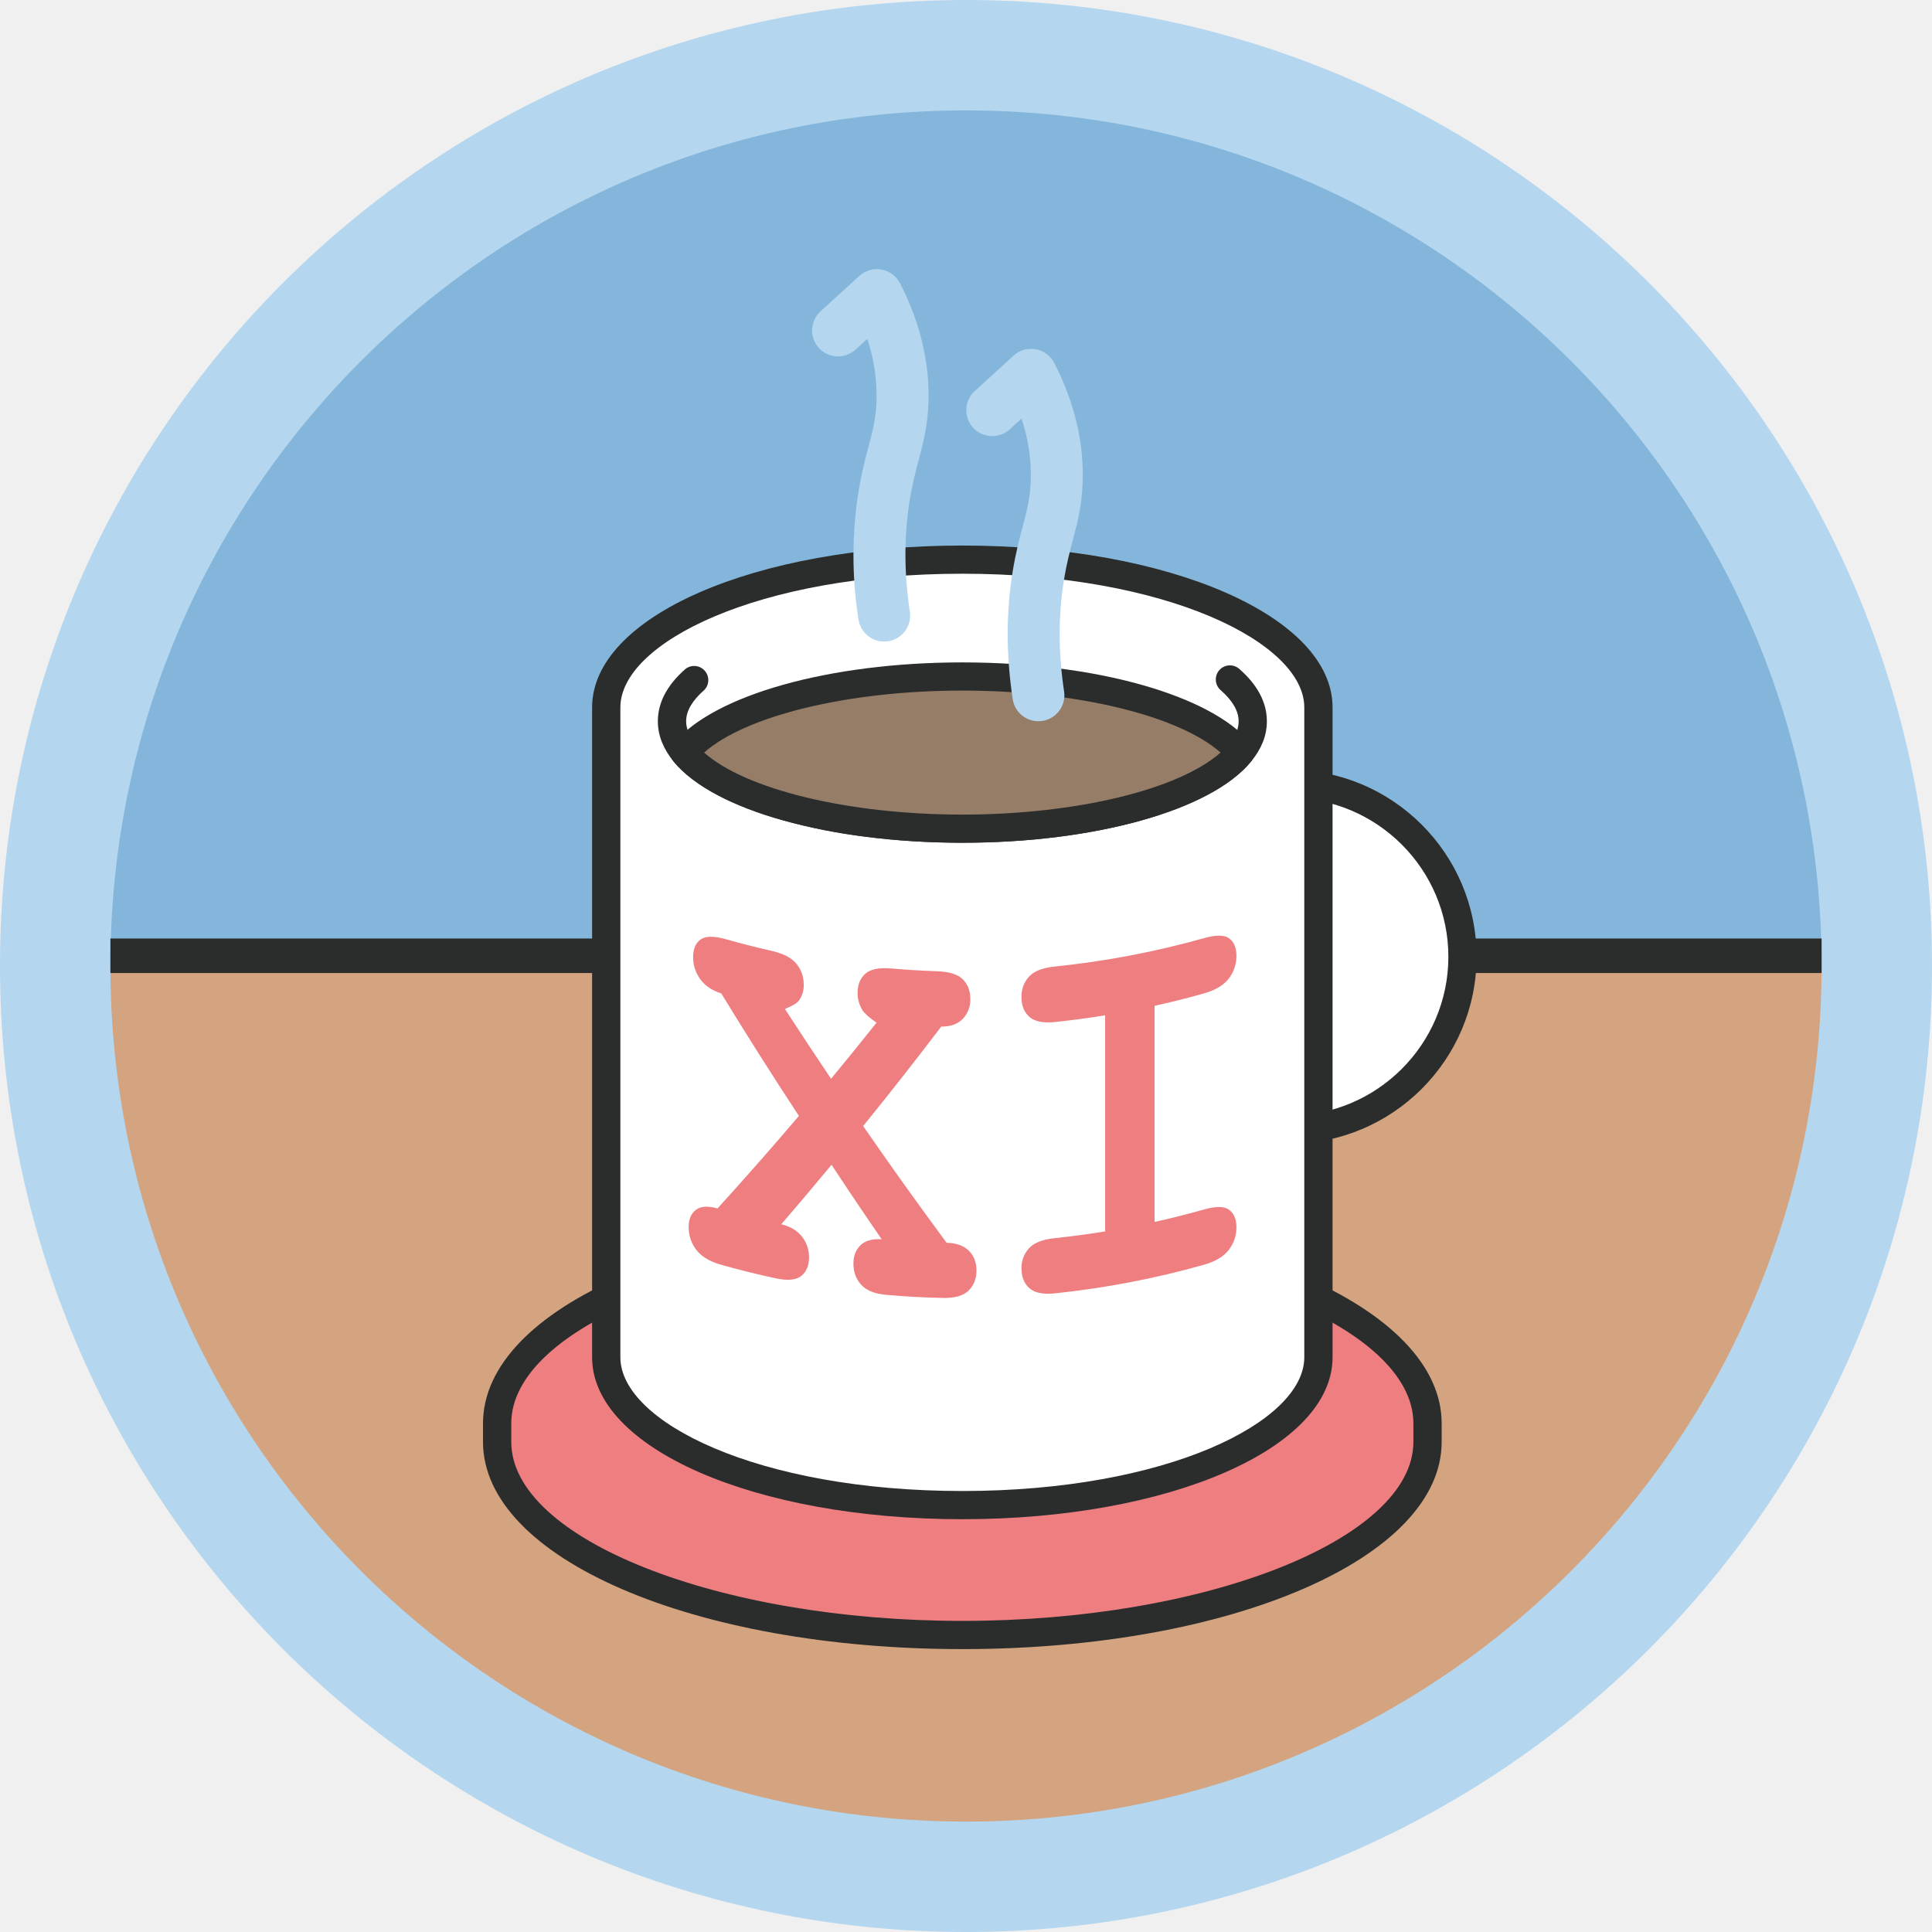
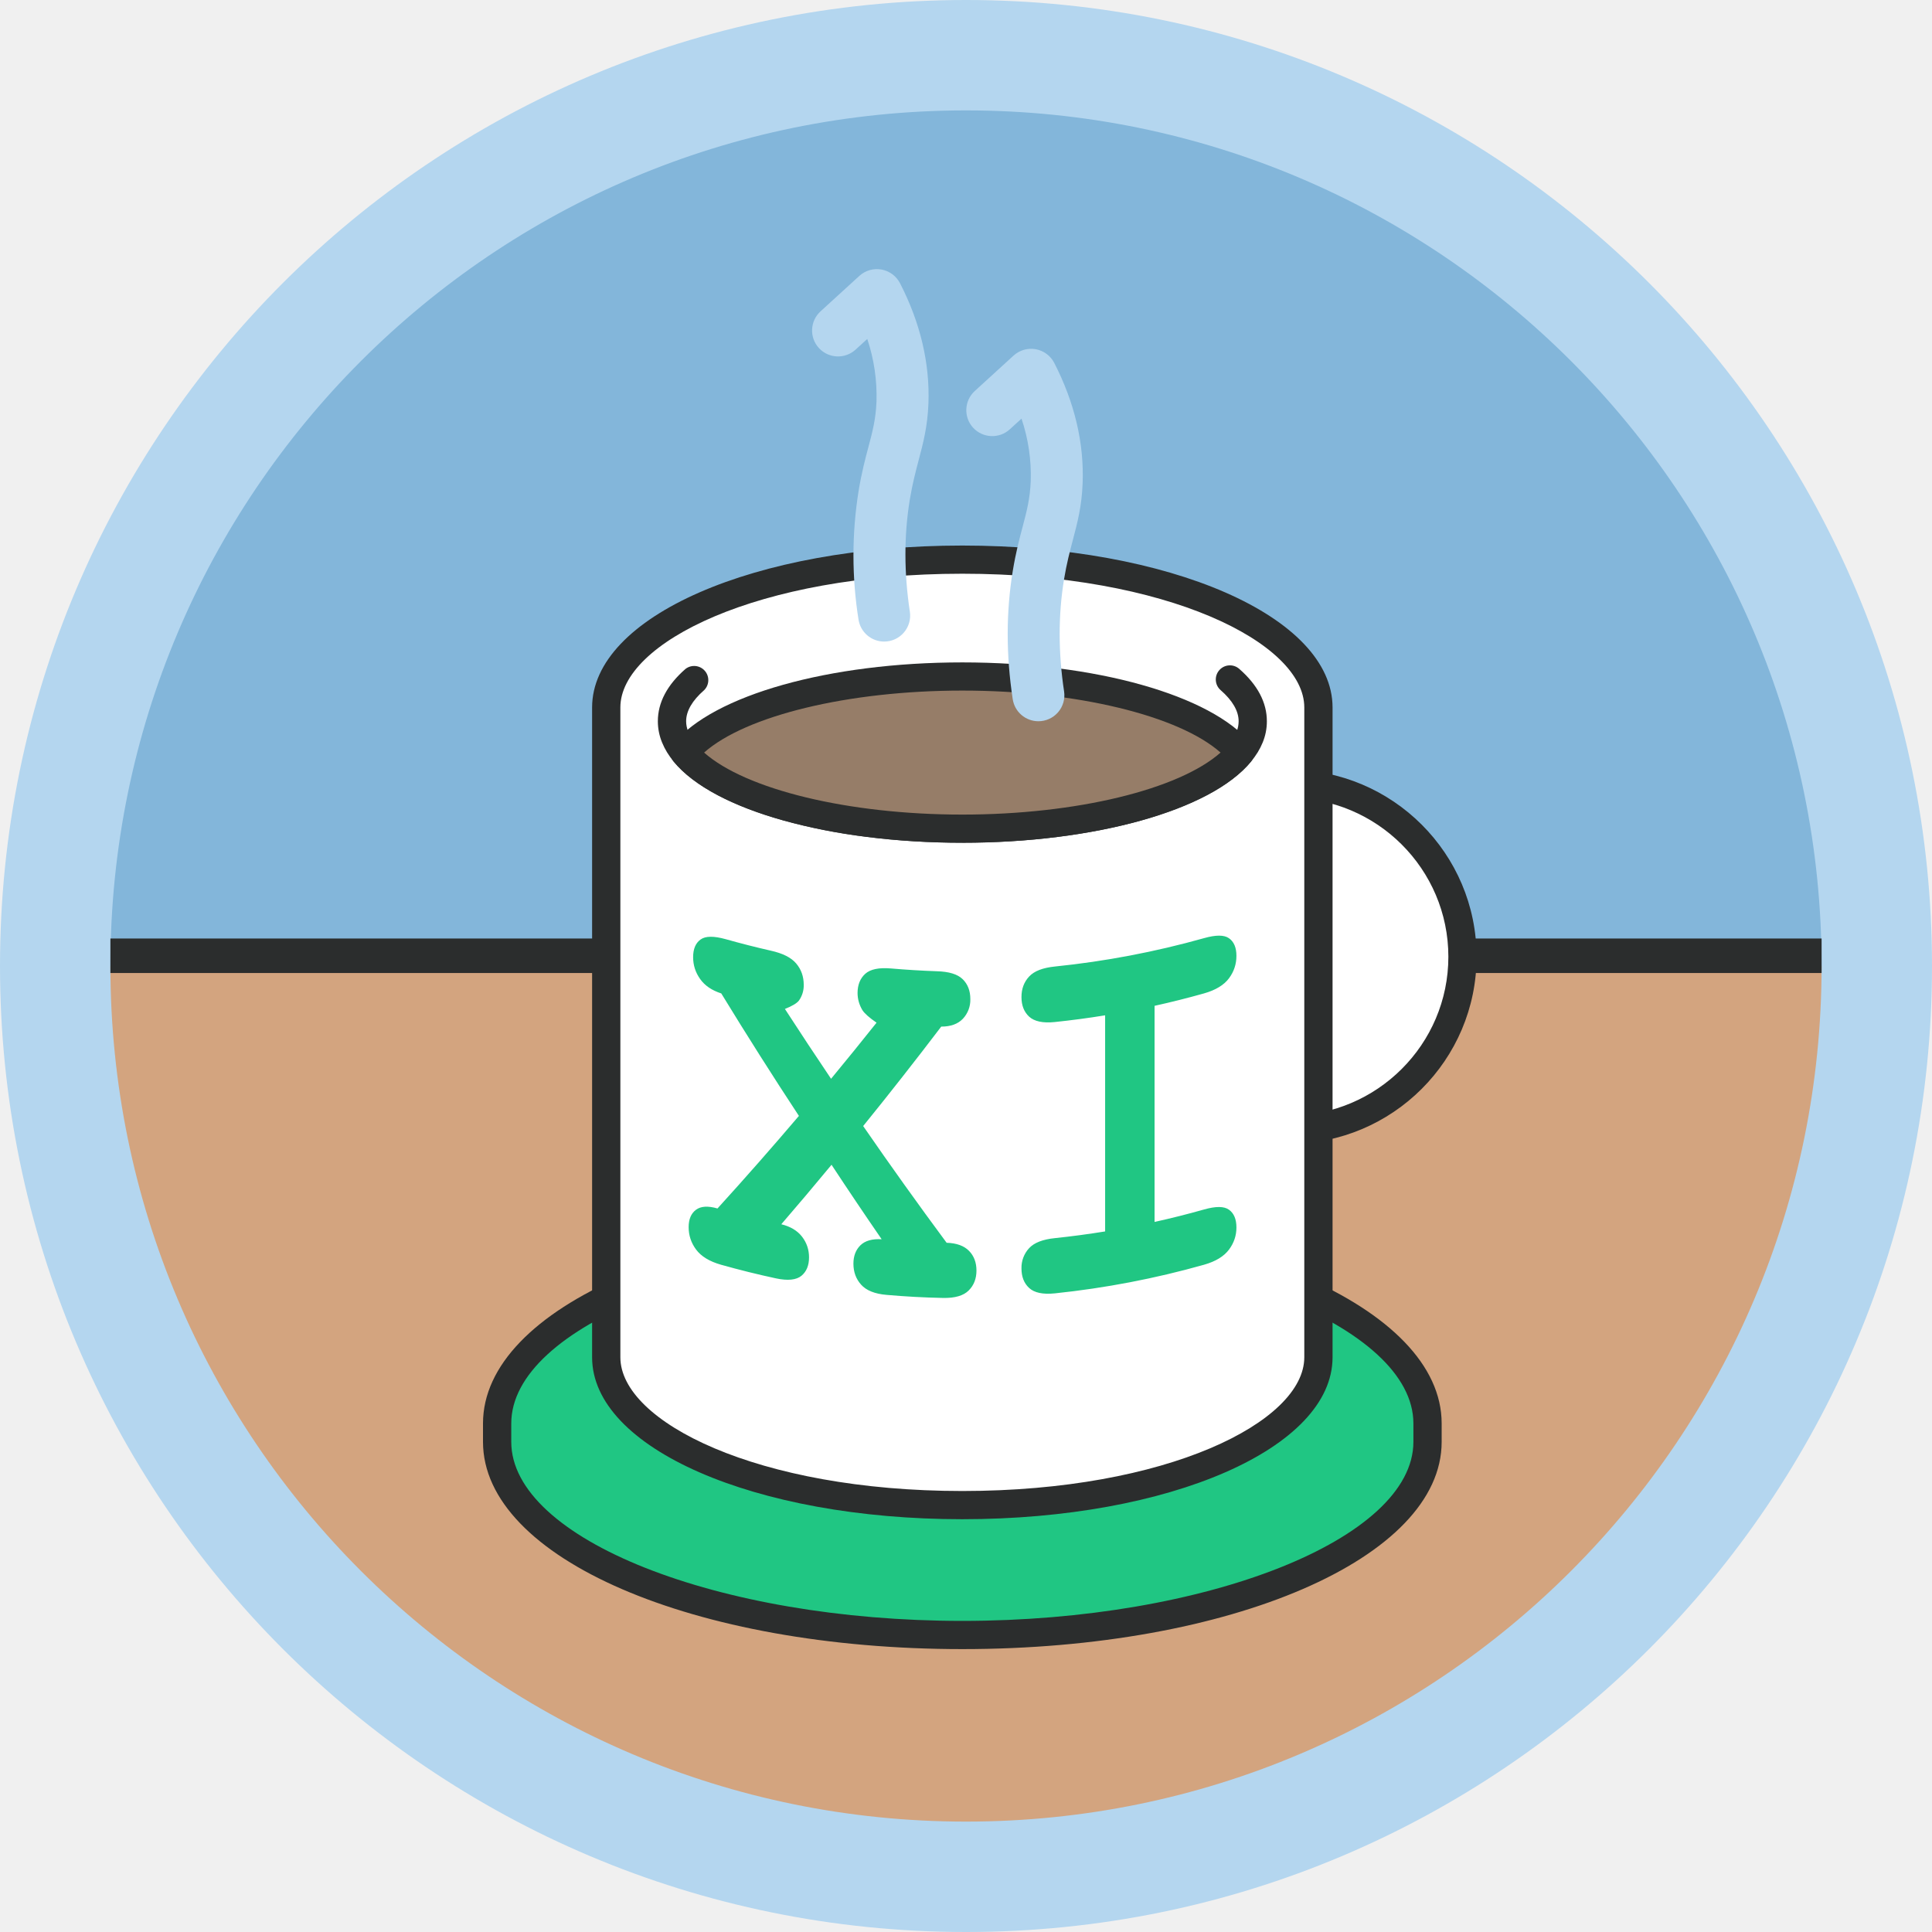
<svg xmlns="http://www.w3.org/2000/svg" width="70" height="70" fill="none">
  <circle cx="35" cy="35" r="33" fill="url(#a)" stroke="#b4d6ef" stroke-width="4" />
  <path stroke="#2b2d2d" stroke-width="1.25" d="M4 34.629h62" />
-   <path fill="#ef7e81" d="M34.867 44.577c-9.309 0-16.855 3.133-16.855 6.997v.668c0 3.864 7.546 6.997 16.855 6.997 9.308 0 16.855-3.133 16.855-6.997v-.668c0-3.864-7.547-6.997-16.855-6.997" />
+   <path fill="#20c683" d="M34.867 44.577c-9.309 0-16.855 3.133-16.855 6.997v.668c0 3.864 7.546 6.997 16.855 6.997 9.308 0 16.855-3.133 16.855-6.997v-.668c0-3.864-7.547-6.997-16.855-6.997" />
  <path fill="#2b2d2d" d="M34.867 59.75c-9.738 0-17.367-3.298-17.367-7.508v-.668c0-4.21 7.629-7.508 17.367-7.508s17.367 3.298 17.367 7.508v.668c0 4.21-7.629 7.508-17.367 7.508m0-14.662c-8.859 0-16.343 2.97-16.343 6.486v.668c0 3.516 7.484 6.486 16.343 6.486s16.343-2.97 16.343-6.486v-.668c0-3.517-7.484-6.486-16.343-6.486" />
  <path fill="#fff" d="M46.708 40.932c3.468 0 6.28-2.806 6.28-6.267 0-3.46-2.812-6.266-6.28-6.266s-6.28 2.805-6.28 6.266 2.811 6.267 6.28 6.267" />
  <path fill="#2b2d2d" d="M46.708 41.442c-3.745 0-6.792-3.04-6.792-6.777s3.047-6.777 6.792-6.777 6.791 3.04 6.791 6.777-3.046 6.777-6.791 6.777m0-12.533c-3.18 0-5.768 2.582-5.768 5.755s2.587 5.756 5.768 5.756 5.769-2.582 5.769-5.756-2.588-5.755-5.77-5.755" />
  <path fill="#fff" d="M34.867 20.275c-7.125 0-12.902 2.399-12.902 5.356v23.546c0 2.958 5.776 5.355 12.902 5.355s12.901-2.398 12.901-5.355V25.63c0-2.958-5.776-5.356-12.901-5.356" />
  <path fill="#2b2d2d" d="M34.867 55.044c-7.522 0-13.414-2.576-13.414-5.866V25.632c0-3.29 5.892-5.866 13.414-5.866s13.414 2.577 13.414 5.866v23.546c0 3.29-5.893 5.866-13.414 5.866m0-34.257c-7.411 0-12.39 2.505-12.39 4.844v23.546c0 2.34 4.978 4.845 12.39 4.845s12.39-2.505 12.39-4.845V25.631c0-2.339-4.978-4.844-12.39-4.844" />
-   <path fill="#ef7e81" d="M34.103 37.196q.514 0 .784-.284a1 1 0 0 0 .27-.714q0-.45-.278-.721c-.187-.182-.498-.275-.935-.287a33 33 0 0 1-1.663-.101q-.654-.056-.932.194-.276.252-.278.691 0 .332.176.626.115.18.512.454-.826 1.038-1.648 2.032-.838-1.243-1.672-2.53.392-.156.507-.302a.95.95 0 0 0 .175-.573q0-.45-.275-.774c-.184-.217-.492-.368-.92-.463a33 33 0 0 1-1.637-.417c-.426-.117-.727-.117-.906.013q-.27.194-.27.642 0 .43.253.788.251.357.767.524 1.395 2.282 2.813 4.437a134 134 0 0 1-2.95 3.354q-.516-.15-.78.048-.265.199-.265.628 0 .45.27.813c.18.243.48.43.904.55q.99.279 1.991.494c.43.092.738.057.922-.094q.275-.228.275-.668 0-.42-.254-.749-.254-.328-.751-.45.907-1.051 1.82-2.155a157 157 0 0 0 1.816 2.698q-.513-.029-.767.217-.256.25-.256.668 0 .45.278.76c.185.208.492.335.922.371q1.02.09 2.044.111c.437.01.749-.085.934-.272q.28-.28.28-.72t-.27-.714q-.27-.276-.811-.293a153 153 0 0 1-3.024-4.229q1.411-1.74 2.83-3.605zM43.624 35.993c.424-.12.725-.306.905-.548q.27-.364.269-.814 0-.448-.27-.637c-.178-.126-.479-.123-.904-.003a32 32 0 0 1-5.405 1.028c-.435.045-.746.162-.931.362q-.28.299-.278.747 0 .45.278.708c.186.17.496.24.931.194a32 32 0 0 0 1.822-.243v7.83q-.908.147-1.822.243c-.435.045-.746.163-.931.362a1.04 1.04 0 0 0-.278.737q0 .451.278.707c.186.172.496.24.931.195 1.821-.19 3.63-.536 5.405-1.037.424-.12.725-.307.905-.549q.27-.362.269-.803 0-.448-.27-.642c-.178-.129-.479-.128-.904-.008q-.89.252-1.792.451v-7.83q.901-.199 1.792-.45" />
+   <path fill="#20c683" d="M34.103 37.196q.514 0 .784-.284a1 1 0 0 0 .27-.714q0-.45-.278-.721c-.187-.182-.498-.275-.935-.287a33 33 0 0 1-1.663-.101q-.654-.056-.932.194-.276.252-.278.691 0 .332.176.626.115.18.512.454-.826 1.038-1.648 2.032-.838-1.243-1.672-2.53.392-.156.507-.302a.95.95 0 0 0 .175-.573q0-.45-.275-.774c-.184-.217-.492-.368-.92-.463a33 33 0 0 1-1.637-.417c-.426-.117-.727-.117-.906.013q-.27.194-.27.642 0 .43.253.788.251.357.767.524 1.395 2.282 2.813 4.437a134 134 0 0 1-2.95 3.354q-.516-.15-.78.048-.265.199-.265.628 0 .45.27.813c.18.243.48.43.904.55q.99.279 1.991.494c.43.092.738.057.922-.094q.275-.228.275-.668 0-.42-.254-.749-.254-.328-.751-.45.907-1.051 1.82-2.155a157 157 0 0 0 1.816 2.698q-.513-.029-.767.217-.256.25-.256.668 0 .45.278.76c.185.208.492.335.922.371q1.02.09 2.044.111c.437.01.749-.085.934-.272q.28-.28.28-.72t-.27-.714q-.27-.276-.811-.293a153 153 0 0 1-3.024-4.229q1.411-1.74 2.83-3.605zM43.624 35.993c.424-.12.725-.306.905-.548q.27-.364.269-.814 0-.448-.27-.637c-.178-.126-.479-.123-.904-.003a32 32 0 0 1-5.405 1.028c-.435.045-.746.162-.931.362q-.28.299-.278.747 0 .45.278.708c.186.17.496.24.931.194a32 32 0 0 0 1.822-.243v7.83q-.908.147-1.822.243c-.435.045-.746.163-.931.362a1.04 1.04 0 0 0-.278.737q0 .451.278.707c.186.172.496.24.931.195 1.821-.19 3.63-.536 5.405-1.037.424-.12.725-.307.905-.549q.27-.362.269-.803 0-.448-.27-.642c-.178-.129-.479-.128-.904-.008q-.89.252-1.792.451v-7.83q.901-.199 1.792-.45" />
  <path fill="#2b2d2d" d="M34.868 30.534c-1.182 0-2.345-.07-3.454-.21a21 21 0 0 1-3.005-.589c-.917-.255-1.72-.562-2.388-.912-.705-.371-1.249-.786-1.615-1.233a3 3 0 0 1-.237-.331 2.5 2.5 0 0 1-.18-.355 2.019 2.019 0 0 1-.154-.771c0-.679.338-1.317 1.002-1.897a.513.513 0 0 1 .675.77c-.432.377-.652.757-.652 1.128a1 1 0 0 0 .02.192q.02.097.06.197.04.102.104.205.066.106.154.214c.28.343.719.67 1.301.977.603.317 1.338.598 2.186.833.869.242 1.83.43 2.858.56 1.067.134 2.186.201 3.326.201a27 27 0 0 0 3.326-.202 20 20 0 0 0 2.857-.559c.847-.235 1.582-.516 2.186-.832.584-.307 1.021-.635 1.302-.977q.09-.108.154-.215.063-.104.105-.206a1 1 0 0 0 .079-.39c0-.37-.22-.75-.653-1.128a.511.511 0 1 1 .675-.77c.665.581 1.001 1.22 1.001 1.898a2 2 0 0 1-.152.771q-.074.181-.18.355a3 3 0 0 1-.239.332c-.367.446-.91.862-1.616 1.232-.667.35-1.47.658-2.388.913-.916.255-1.927.452-3.003.588-1.11.14-2.272.21-3.454.21z" />
  <path fill="#967d68" d="M44.933 27.266c-1.312 1.596-5.322 2.757-10.066 2.757s-8.757-1.16-10.066-2.757c1.309-1.597 5.32-2.758 10.066-2.758s8.757 1.161 10.066 2.758" />
  <path fill="#2b2d2d" d="M34.867 30.534c-4.814 0-9.018-1.184-10.462-2.944a.51.51 0 0 1 0-.647C25.849 25.182 30.053 24 34.867 24s9.018 1.184 10.462 2.944a.51.51 0 0 1 0 .648c-1.447 1.761-5.651 2.943-10.462 2.943m-9.356-3.268c1.508 1.338 5.227 2.247 9.356 2.247s7.845-.909 9.356-2.247c-1.51-1.338-5.228-2.246-9.356-2.246s-7.847.908-9.356 2.246" />
  <path fill="#b4d6ef" d="M32.035 23.245a.94.94 0 0 1-.93-.8 14.8 14.8 0 0 1 .002-4.648c.11-.669.242-1.17.36-1.61.149-.563.266-1.007.29-1.64a6.5 6.5 0 0 0-.334-2.266l-.424.387a.943.943 0 0 1-1.33-.059.94.94 0 0 1 .059-1.327l1.408-1.286a.944.944 0 0 1 1.473.265c.738 1.436 1.084 2.903 1.03 4.358-.033.84-.189 1.427-.353 2.048-.11.42-.226.854-.322 1.435-.212 1.292-.211 2.659.002 4.062a.94.94 0 0 1-.932 1.081zM37.623 26.132a.94.94 0 0 1-.93-.799c-.243-1.597-.243-3.162.002-4.649.11-.669.242-1.169.36-1.61.148-.562.265-1.006.29-1.64a6.4 6.4 0 0 0-.334-2.266l-.424.387a.943.943 0 0 1-1.33-.059.94.94 0 0 1 .059-1.327l1.408-1.286a.944.944 0 0 1 1.473.265c.738 1.437 1.084 2.903 1.029 4.358-.032.84-.188 1.427-.352 2.049-.11.42-.226.854-.322 1.434-.212 1.293-.211 2.66.002 4.063a.94.94 0 0 1-.933 1.08z" />
  <defs>
    <linearGradient id="a" x1="35" x2="35" y1="0" y2="70" gradientUnits="userSpaceOnUse">
      <stop offset=".5" stop-color="#83b6da" />
      <stop offset=".5" stop-color="#d3a47f" />
    </linearGradient>
  </defs>
</svg>
